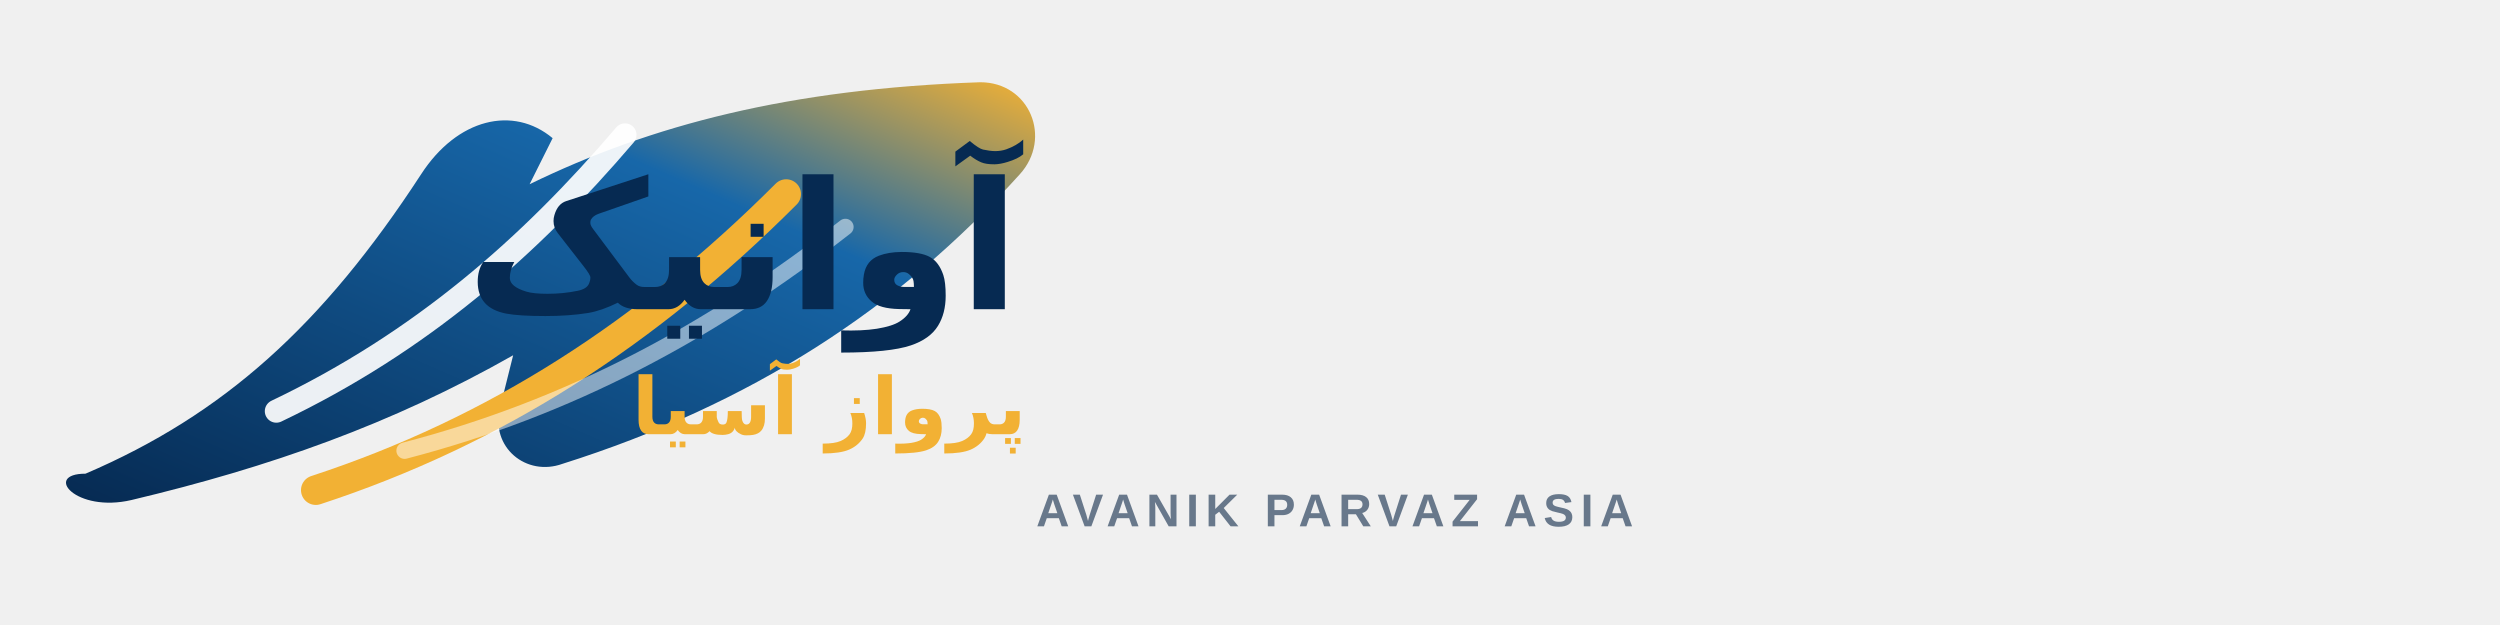
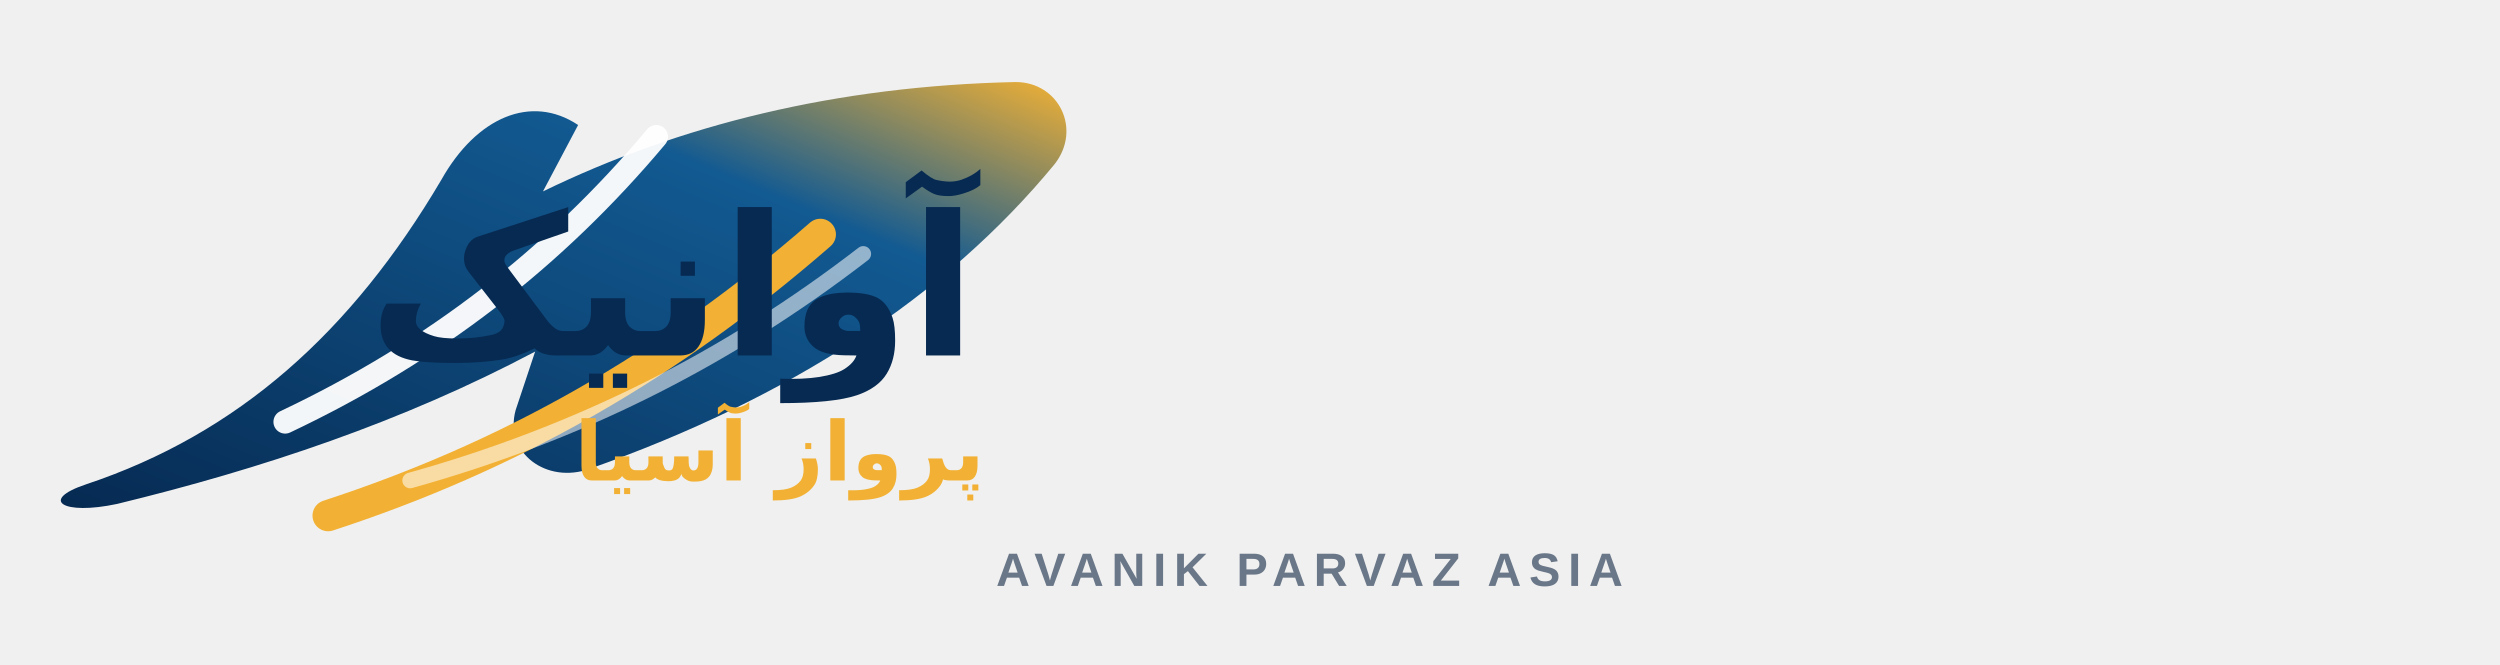
- <svg xmlns="http://www.w3.org/2000/svg" viewBox="0 0 760 190" role="img" aria-labelledby="t d">
+ <svg xmlns="http://www.w3.org/2000/svg" viewBox="0 0 640 170" role="img" aria-labelledby="title desc">
  <defs>
-     <linearGradient id="a" x1="0" y1="1" x2="1" y2="0">
-       <stop stop-color="#062a52" />
-       <stop offset=".7" stop-color="#1767a9" />
-       <stop offset="1" stop-color="#f2b134" />
+     <linearGradient id="wing" x1="0" y1="1" x2="1" y2="0">
+       <stop offset="0" stop-color="#062A52" />
+       <stop offset=".72" stop-color="#125A92" />
+       <stop offset="1" stop-color="#F2B134" />
    </linearGradient>
  </defs>
-   <g transform="translate(18 20)">
-     <path d="M8 124c42-18 72-45 102-91 11-17 28-21 40-11l-7 14c37-18 79-29 137-31 15 0 22 17 12 28-37 41-82 70-139 88-11 4-22-5-19-17l4-16c-37 21-74 34-116 44-17 4-27-8-14-8z" fill="url(#a)" />
-     <path d="M78 129c55-18 101-48 143-90" fill="none" stroke="#f2b134" stroke-width="9" stroke-linecap="round" />
-     <path d="M66 105c44-21 77-50 106-84" fill="none" stroke="#fff" stroke-opacity=".92" stroke-width="7" stroke-linecap="round" />
-     <path d="M105 117c50-13 93-36 134-68" fill="none" stroke="#fff" stroke-opacity=".5" stroke-width="5" stroke-linecap="round" />
+   <g transform="translate(12 12)">
+     <path d="M10 112C49 99 78 73 101 34c9-16 23-22 35-14l-9 17c35-17 75-27 121-28 11 0 17 12 10 21-28 34-68 60-119 78-11 4-22-4-19-15l5-15c-34 18-70 30-107 39-14 3-20-1-8-5Z" fill="url(#wing)" />
+     <path d="M72 120C118 105 159 82 198 48" fill="none" stroke="#F2B134" stroke-width="8" stroke-linecap="round" />
+     <path d="M61 96c38-18 69-42 95-73" fill="none" stroke="#fff" stroke-width="6" stroke-linecap="round" opacity=".95" />
+     <path d="M93 111c43-12 81-31 116-58" fill="none" stroke="#fff" stroke-width="4" stroke-linecap="round" opacity=".55" />
  </g>
-   <g transform="translate(310 40)">
-     <text x="0" y="54" direction="rtl" font-family="Vazirmatn,Tahoma,Arial,sans-serif" font-size="54" font-weight="900" fill="#062a52">آوانیک</text>
-     <text x="2" y="92" direction="rtl" font-family="Vazirmatn,Tahoma,Arial,sans-serif" font-size="24" font-weight="800" fill="#f2b134">پرواز آسیا</text>
-     <text x="5" y="120" font-family="Arial,sans-serif" font-size="14" font-weight="700" letter-spacing="2" fill="#68788b">AVANIK PARVAZ ASIA</text>
+   <g transform="translate(250 39)" font-family="Vazirmatn,Tahoma,Arial,sans-serif" direction="rtl">
+     <text x="0" y="52" font-size="50" font-weight="900" fill="#062A52">آوانیک</text>
+     <text x="2" y="84" font-size="21" font-weight="800" fill="#F2B134">پرواز آسیا</text>
+     <text x="5" y="111" direction="ltr" font-family="Arial,sans-serif" font-size="12" font-weight="700" letter-spacing="2" fill="#6A7788">AVANIK PARVAZ ASIA</text>
  </g>
</svg>
